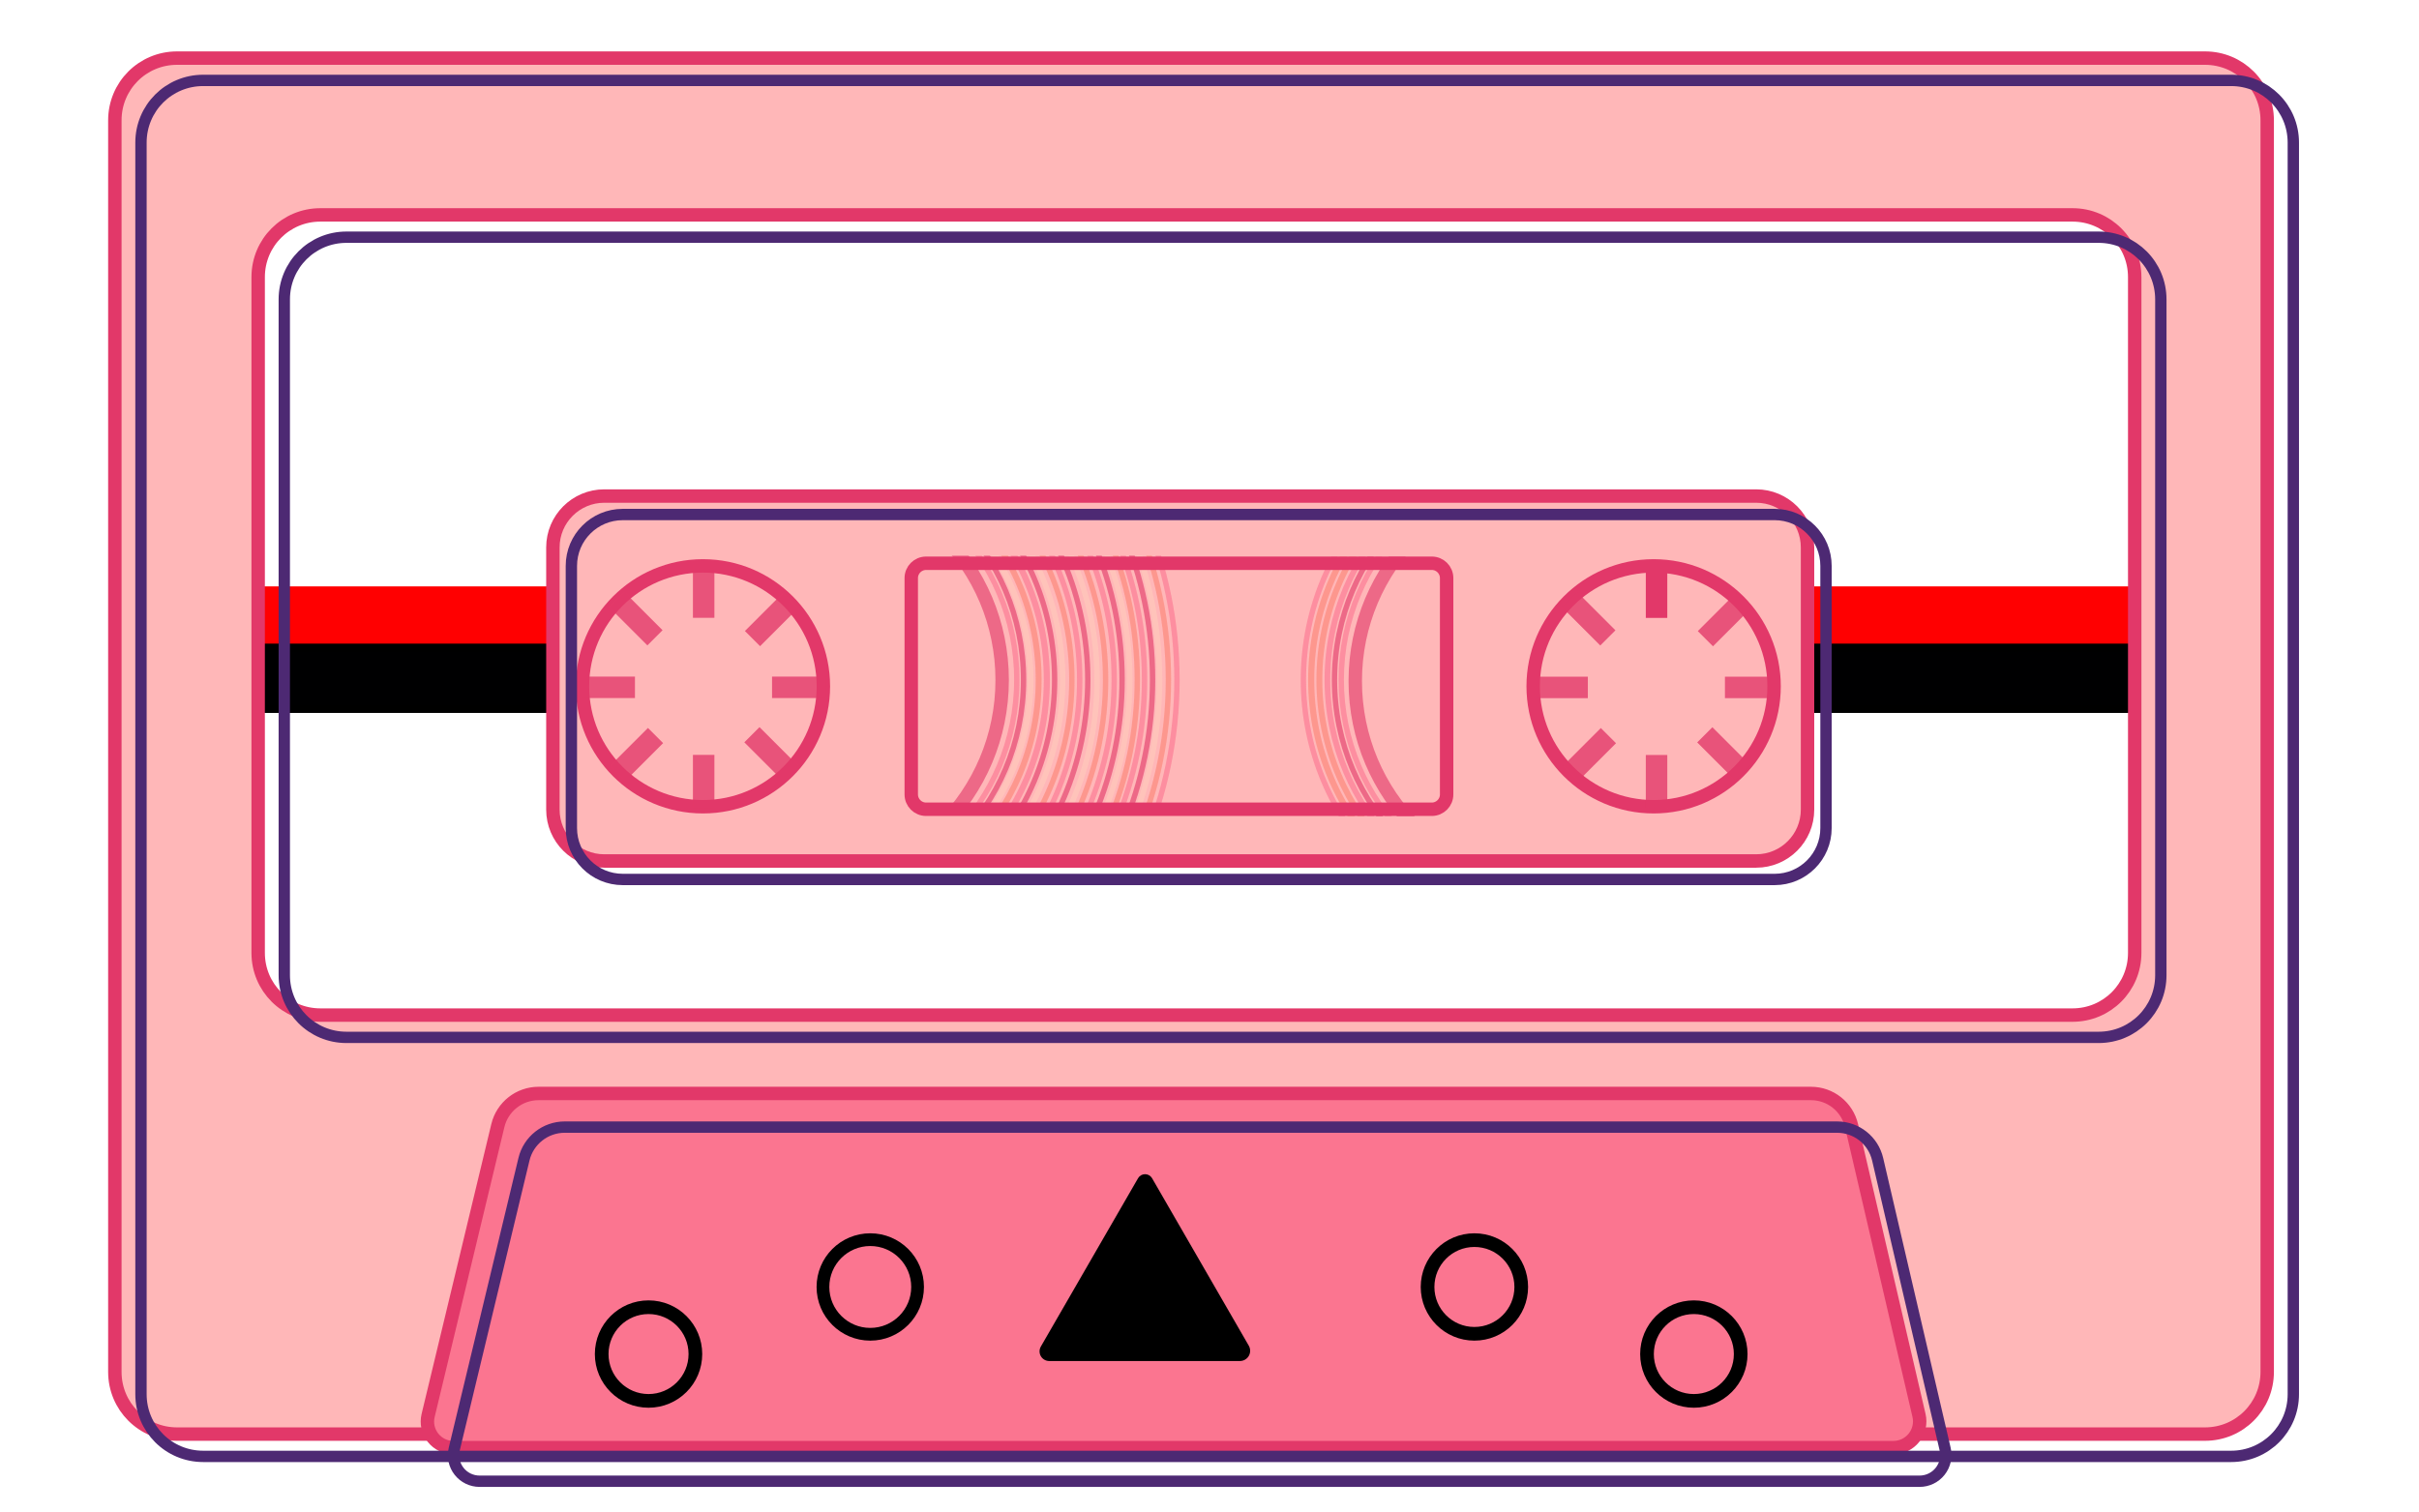
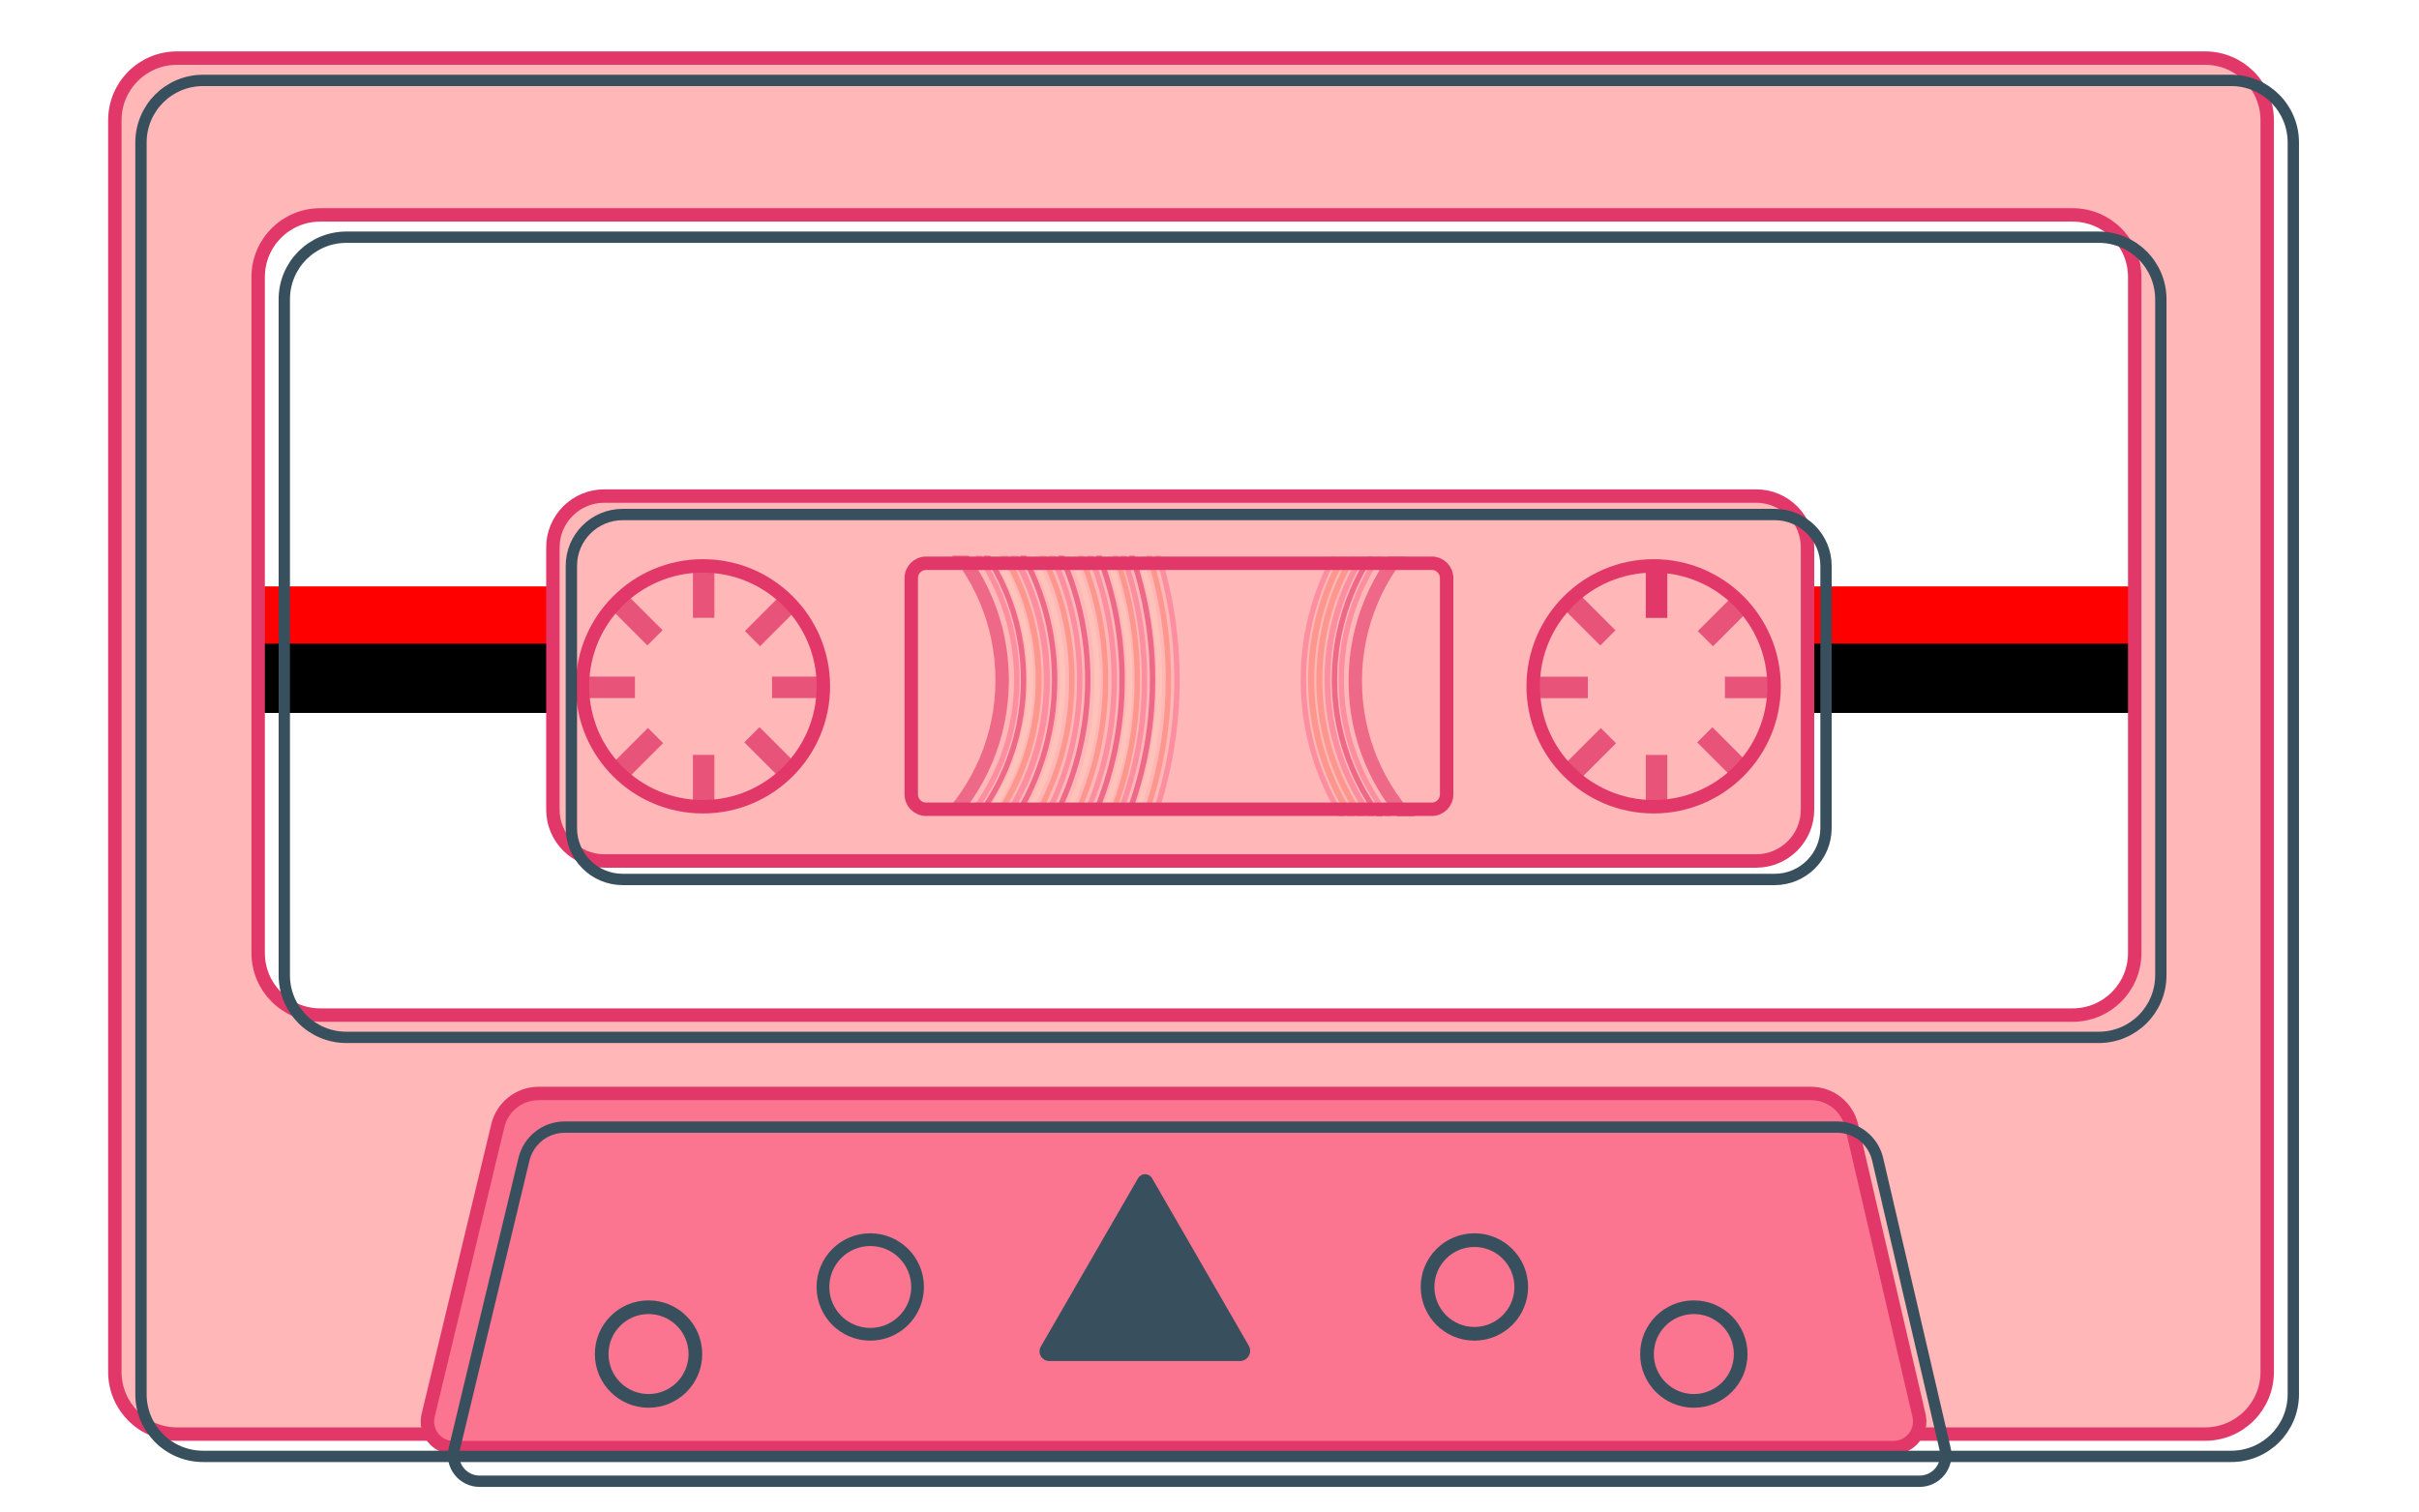
<svg xmlns="http://www.w3.org/2000/svg" version="1.1" id="svg2" width="853.333" height="533.333" viewBox="0 0 853.333 533.333">
  <defs id="defs6">
    <clipPath clipPathUnits="userSpaceOnUse" id="clipPath46">
      <rect style="opacity:1;fill:none;fill-opacity:1;stroke:#f08acb;stroke-width:5;stroke-linecap:round;stroke-linejoin:round;stroke-opacity:1" id="rect46" width="199.454" height="91.668" x="-522.813" y="200.679" ry="5.52" transform="scale(-1,1)" />
    </clipPath>
    <clipPath clipPathUnits="userSpaceOnUse" id="clipPath47">
      <rect style="opacity:1;fill:none;fill-opacity:1;stroke:#f08acb;stroke-width:5;stroke-linecap:round;stroke-linejoin:round;stroke-opacity:1" id="rect47" width="199.454" height="91.668" x="326.915" y="200.323" ry="5.52" />
    </clipPath>
  </defs>
  <g id="layer1" style="display:inline;opacity:1">
    <rect style="fill:#ff0001;fill-opacity:1;stroke:none;stroke-width:2.841;stroke-miterlimit:4;stroke-dasharray:none;stroke-opacity:1" id="rect850" width="737.007" height="21.616" x="49.978" y="206.904" />
    <rect style="opacity:1;fill:#000001;fill-opacity:1;stroke:#000000;stroke-width:2.841;stroke-miterlimit:4;stroke-dasharray:none;stroke-opacity:1" id="rect850-2" width="737.007" height="21.616" x="49.978" y="228.52" />
  </g>
  <g id="layer2" style="display:inline;opacity:1">
    <path id="rect1829" style="opacity:1;fill:#ffb7b8;fill-opacity:1;stroke:#e23869;stroke-width:4.735;stroke-miterlimit:4;stroke-dasharray:none;stroke-opacity:1" d="m 62.454,20.503 c -12.154,0 -21.938,9.786 -21.938,21.94 V 484.076 c 0,12.154 9.784,21.938 21.938,21.938 H 777.845 c 12.154,0 21.94,-9.784 21.94,-21.938 V 42.442 c 0,-12.154 -9.786,-21.94 -21.94,-21.94 z m 50.554,55.324 h 618.098 c 12.154,0 21.94,9.786 21.94,21.94 V 336.228 c 0,12.154 -9.786,21.94 -21.94,21.94 H 113.008 c -12.154,0 -21.938,-9.786 -21.938,-21.94 V 97.766 c 0,-12.154 9.784,-21.94 21.938,-21.94 z" />
  </g>
  <g id="layer3" style="display:inline;opacity:1">
    <rect style="display:inline;fill:#ffb7b8;fill-opacity:1;stroke:#e23869;stroke-width:4.735;stroke-linecap:round;stroke-linejoin:round;stroke-miterlimit:4;stroke-dasharray:none;stroke-opacity:1" id="rect851" width="442.588" height="128.77" x="195.041" y="175.027" ry="18.123" />
    <g id="layer6">
      <circle style="fill:none;fill-opacity:1;stroke:#e23869;stroke-width:4.735;stroke-linecap:round;stroke-linejoin:round;stroke-opacity:1" id="path4" cx="247.968" cy="242.164" r="42.492" />
      <circle style="fill:none;fill-opacity:1;stroke:#e23869;stroke-width:4.735;stroke-linecap:round;stroke-linejoin:round;stroke-opacity:1" id="path4-2" cx="583.339" cy="242.164" r="42.492" />
      <rect style="fill:#e23869;fill-opacity:1;stroke:none;stroke-width:4.611;stroke-linecap:round;stroke-linejoin:round;stroke-opacity:1" id="rect5" width="7.575" height="18.938" x="580.581" y="199.091" />
      <rect style="opacity:0.784;fill:#e23869;fill-opacity:1;stroke:none;stroke-width:4.611;stroke-linecap:round;stroke-linejoin:round;stroke-opacity:1" id="rect5-6" width="7.575" height="18.938" x="580.581" y="266.391" />
      <rect style="opacity:0.784;fill:#e23869;fill-opacity:1;stroke:none;stroke-width:4.611;stroke-linecap:round;stroke-linejoin:round;stroke-opacity:1" id="rect5-0" width="7.575" height="18.938" x="-246.343" y="541.191" transform="rotate(-90)" />
      <rect style="opacity:0.784;fill:#e23869;fill-opacity:1;stroke:none;stroke-width:4.611;stroke-linecap:round;stroke-linejoin:round;stroke-opacity:1" id="rect5-6-5" width="7.575" height="18.938" x="-246.343" y="608.492" transform="rotate(-90)" />
      <rect style="opacity:0.784;fill:#e23869;fill-opacity:1;stroke:none;stroke-width:4.611;stroke-linecap:round;stroke-linejoin:round;stroke-opacity:1" id="rect5-5" width="7.575" height="18.938" x="238.122" y="541.281" transform="rotate(-45)" />
      <rect style="opacity:0.784;fill:#e23869;fill-opacity:1;stroke:none;stroke-width:4.611;stroke-linecap:round;stroke-linejoin:round;stroke-opacity:1" id="rect5-6-3" width="7.575" height="18.938" x="238.122" y="608.582" transform="rotate(-45)" />
      <rect style="opacity:0.784;fill:#e23869;fill-opacity:1;stroke:none;stroke-width:4.611;stroke-linecap:round;stroke-linejoin:round;stroke-opacity:1" id="rect5-0-3" width="7.575" height="18.938" x="-588.533" y="198.732" transform="rotate(-135)" />
      <rect style="opacity:0.784;fill:#e23869;fill-opacity:1;stroke:none;stroke-width:4.611;stroke-linecap:round;stroke-linejoin:round;stroke-opacity:1" id="rect5-6-5-0" width="7.575" height="18.938" x="-588.533" y="266.033" transform="rotate(-135)" />
      <rect style="opacity:0.784;fill:#e23869;fill-opacity:1;stroke:none;stroke-width:4.611;stroke-linecap:round;stroke-linejoin:round;stroke-opacity:1" id="rect5-4" width="7.575" height="18.938" x="244.44" y="199.055" />
      <rect style="opacity:0.784;fill:#e23869;fill-opacity:1;stroke:none;stroke-width:4.611;stroke-linecap:round;stroke-linejoin:round;stroke-opacity:1" id="rect5-6-0" width="7.575" height="18.938" x="244.44" y="266.355" />
      <rect style="opacity:0.784;fill:#e23869;fill-opacity:1;stroke:none;stroke-width:4.611;stroke-linecap:round;stroke-linejoin:round;stroke-opacity:1" id="rect5-0-1" width="7.575" height="18.938" x="-246.307" y="205.05" transform="rotate(-90)" />
      <rect style="opacity:0.784;fill:#e23869;fill-opacity:1;stroke:none;stroke-width:4.611;stroke-linecap:round;stroke-linejoin:round;stroke-opacity:1" id="rect5-6-5-1" width="7.575" height="18.938" x="-246.307" y="272.35" transform="rotate(-90)" />
      <rect style="opacity:0.784;fill:#e23869;fill-opacity:1;stroke:none;stroke-width:4.611;stroke-linecap:round;stroke-linejoin:round;stroke-opacity:1" id="rect5-5-2" width="7.575" height="18.938" x="0.46" y="303.568" transform="rotate(-45)" />
      <rect style="opacity:0.784;fill:#e23869;fill-opacity:1;stroke:none;stroke-width:4.611;stroke-linecap:round;stroke-linejoin:round;stroke-opacity:1" id="rect5-6-3-2" width="7.575" height="18.938" x="0.46" y="370.869" transform="rotate(-45)" />
      <rect style="opacity:0.784;fill:#e23869;fill-opacity:1;stroke:none;stroke-width:4.611;stroke-linecap:round;stroke-linejoin:round;stroke-opacity:1" id="rect5-0-3-5" width="7.575" height="18.938" x="-350.82" y="-38.93" transform="rotate(-135)" />
      <rect style="opacity:0.784;fill:#e23869;fill-opacity:1;stroke:none;stroke-width:4.611;stroke-linecap:round;stroke-linejoin:round;stroke-opacity:1" id="rect5-6-5-0-6" width="7.575" height="18.938" x="-350.82" y="28.37" transform="rotate(-135)" />
    </g>
    <g id="layer7">
      <g id="layer8" style="display:inline;opacity:0.784" clip-path="url(#clipPath47)" transform="translate(0,-4.27379)">
        <circle style="display:inline;opacity:0.784;fill:none;fill-opacity:1;stroke:#fb7590;stroke-width:1.89;stroke-linecap:round;stroke-linejoin:round;stroke-dasharray:none;stroke-opacity:1" id="path5-1" cx="280.618" cy="244.144" r="78.069" />
        <circle style="display:inline;opacity:0.784;fill:none;fill-opacity:1;stroke:#e23869;stroke-width:1.894;stroke-linecap:round;stroke-linejoin:round;stroke-dasharray:none;stroke-opacity:1" id="path5-1-9" cx="280.334" cy="244.144" r="80.735" />
        <circle style="display:inline;opacity:0.784;fill:none;fill-opacity:1;stroke:#ffccbb;stroke-width:2.015;stroke-linecap:round;stroke-linejoin:round;stroke-dasharray:none;stroke-opacity:1" id="path5-1-1" cx="280.334" cy="244.144" r="83.225" />
        <circle style="display:inline;opacity:0.784;fill:none;fill-opacity:1;stroke:#fd8374;stroke-width:2.084;stroke-linecap:round;stroke-linejoin:round;stroke-dasharray:none;stroke-opacity:1" id="path5-1-9-6" cx="280.334" cy="244.144" r="86.066" />
        <circle style="display:inline;opacity:0.784;fill:none;fill-opacity:1;stroke:#fb7590;stroke-width:2.153;stroke-linecap:round;stroke-linejoin:round;stroke-dasharray:none;stroke-opacity:1" id="path5-1-5" cx="280.334" cy="244.144" r="88.95" />
        <circle style="display:inline;opacity:0.784;fill:none;fill-opacity:1;stroke:#e23869;stroke-width:1.894;stroke-linecap:round;stroke-linejoin:round;stroke-dasharray:none;stroke-opacity:1" id="path5-1-9-3" cx="280.05" cy="244.144" r="91.987" />
        <circle style="display:inline;opacity:0.784;fill:none;fill-opacity:1;stroke:#ffccbb;stroke-width:1.894;stroke-linecap:round;stroke-linejoin:round;stroke-dasharray:none;stroke-opacity:1" id="path5-1-1-2" cx="280.05" cy="244.144" r="94.824" />
        <circle style="display:inline;opacity:0.784;fill:none;fill-opacity:1;stroke:#fd8374;stroke-width:1.894;stroke-linecap:round;stroke-linejoin:round;stroke-dasharray:none;stroke-opacity:1" id="path5-1-9-6-1" cx="280.05" cy="244.144" r="98.061" />
        <circle style="display:inline;opacity:0.784;fill:none;fill-opacity:1;stroke:#fb7590;stroke-width:1.894;stroke-linecap:round;stroke-linejoin:round;stroke-dasharray:none;stroke-opacity:1" id="path5-1-2" cx="277.872" cy="244.144" r="103.005" />
        <circle style="display:inline;opacity:0.784;fill:none;fill-opacity:1;stroke:#e23869;stroke-width:1.894;stroke-linecap:round;stroke-linejoin:round;stroke-dasharray:none;stroke-opacity:1" id="path5-1-9-9" cx="277.209" cy="244.144" r="106.522" />
        <circle style="display:inline;opacity:0.784;fill:none;fill-opacity:1;stroke:#ffccbb;stroke-width:1.894;stroke-linecap:round;stroke-linejoin:round;stroke-dasharray:none;stroke-opacity:1" id="path5-1-1-0" cx="277.209" cy="244.144" r="109.806" />
        <circle style="display:inline;opacity:0.784;fill:none;fill-opacity:1;stroke:#fd8374;stroke-width:1.894;stroke-linecap:round;stroke-linejoin:round;stroke-dasharray:none;stroke-opacity:1" id="path5-1-9-6-9" cx="276.452" cy="244.144" r="113.556" />
        <circle style="display:inline;opacity:0.784;fill:none;fill-opacity:1;stroke:#fb7590;stroke-width:1.894;stroke-linecap:round;stroke-linejoin:round;stroke-dasharray:none;stroke-opacity:1" id="path5-1-5-9" cx="275.694" cy="244.144" r="117.361" />
        <circle style="display:inline;opacity:0.784;fill:none;fill-opacity:1;stroke:#e23869;stroke-width:1.894;stroke-linecap:round;stroke-linejoin:round;stroke-dasharray:none;stroke-opacity:1" id="path5-1-9-3-2" cx="274.463" cy="244.144" r="121.368" />
        <circle style="display:inline;opacity:0.784;fill:none;fill-opacity:1;stroke:#ffccbb;stroke-width:1.894;stroke-linecap:round;stroke-linejoin:round;stroke-dasharray:none;stroke-opacity:1" id="path5-1-1-2-5" cx="273.422" cy="244.144" r="125.11" />
        <circle style="display:inline;opacity:0.784;fill:none;fill-opacity:1;stroke:#fd8374;stroke-width:1.894;stroke-linecap:round;stroke-linejoin:round;stroke-dasharray:none;stroke-opacity:1" id="path5-1-9-6-1-3" cx="271.812" cy="244.144" r="129.382" />
        <circle style="display:inline;opacity:0.784;fill:none;fill-opacity:1;stroke:#fb7590;stroke-width:1.894;stroke-linecap:round;stroke-linejoin:round;stroke-dasharray:none;stroke-opacity:1" id="circle5" cx="273.422" cy="244.144" r="130.327" />
        <circle style="display:inline;opacity:0.784;fill:none;fill-opacity:1;stroke:#e23869;stroke-width:1.894;stroke-linecap:round;stroke-linejoin:round;stroke-dasharray:none;stroke-opacity:1" id="circle6" cx="271.812" cy="244.144" r="134.777" />
        <circle style="display:inline;opacity:0.784;fill:none;fill-opacity:1;stroke:#ffccbb;stroke-width:1.894;stroke-linecap:round;stroke-linejoin:round;stroke-dasharray:none;stroke-opacity:1" id="circle7" cx="270.107" cy="244.144" r="138.933" />
        <circle style="display:inline;opacity:0.784;fill:none;fill-opacity:1;stroke:#fd8374;stroke-width:1.894;stroke-linecap:round;stroke-linejoin:round;stroke-dasharray:none;stroke-opacity:1" id="circle8" cx="268.497" cy="244.144" r="143.677" />
        <circle style="display:inline;opacity:0.784;fill:none;fill-opacity:1;stroke:#fb7590;stroke-width:1.894;stroke-linecap:round;stroke-linejoin:round;stroke-dasharray:none;stroke-opacity:1" id="circle9" cx="266.699" cy="244.144" r="148.491" />
        <circle style="opacity:0.784;fill:none;fill-opacity:1;stroke:#e23869;stroke-width:4.735;stroke-linecap:round;stroke-linejoin:round;stroke-opacity:1" id="path5" cx="280.68" cy="244.229" r="72.844" />
      </g>
      <g id="g32" style="display:inline;opacity:0.784" transform="matrix(-1,0,0,1,851.1528,-4.27379)" clip-path="url(#clipPath46)">
        <circle style="display:inline;opacity:0.784;fill:none;fill-opacity:1;stroke:#fb7590;stroke-width:1.89;stroke-linecap:round;stroke-linejoin:round;stroke-dasharray:none;stroke-opacity:1" id="circle12" cx="299.947" cy="244.163" r="78.069" />
        <circle style="display:inline;opacity:0.784;fill:none;fill-opacity:1;stroke:#e23869;stroke-width:1.894;stroke-linecap:round;stroke-linejoin:round;stroke-dasharray:none;stroke-opacity:1" id="circle13" cx="299.663" cy="244.163" r="80.735" />
        <circle style="display:inline;opacity:0.784;fill:none;fill-opacity:1;stroke:#fb7590;stroke-width:2.015;stroke-linecap:round;stroke-linejoin:round;stroke-dasharray:none;stroke-opacity:1" id="circle14" cx="299.663" cy="244.163" r="83.225" />
        <circle style="display:inline;opacity:0.784;fill:none;fill-opacity:1;stroke:#fd8374;stroke-width:2.084;stroke-linecap:round;stroke-linejoin:round;stroke-dasharray:none;stroke-opacity:1" id="circle15" cx="299.663" cy="244.163" r="86.066" />
        <circle style="display:inline;opacity:0.784;fill:none;fill-opacity:1;stroke:#fd8374;stroke-width:2.153;stroke-linecap:round;stroke-linejoin:round;stroke-dasharray:none;stroke-opacity:1" id="circle16" cx="299.663" cy="244.163" r="88.95" />
        <circle style="display:inline;opacity:0.784;fill:none;fill-opacity:1;stroke:#fb7590;stroke-width:1.894;stroke-linecap:round;stroke-linejoin:round;stroke-dasharray:none;stroke-opacity:1" id="circle17" cx="299.379" cy="244.163" r="91.987" />
        <circle style="opacity:0.784;fill:none;fill-opacity:1;stroke:#e23869;stroke-width:4.735;stroke-linecap:round;stroke-linejoin:round;stroke-opacity:1" id="path5-7" cx="-300.225" cy="244.585" r="72.844" transform="scale(-1,1)" />
      </g>
      <rect style="fill:none;fill-opacity:1;stroke:#e23869;stroke-width:4.735;stroke-linecap:round;stroke-linejoin:round;stroke-opacity:1" id="rect4-8" width="188.863" height="86.801" x="321.457" y="198.743" ry="5.227" />
    </g>
  </g>
  <g id="layer4" style="display:inline;opacity:1">
    <path id="rect2832" style="fill:#fb7590;stroke:#e23869;stroke-width:5;stroke-linecap:round;stroke-linejoin:round" d="m 188.087,397.9 474.022,0 a 15.5,15.5 38.447 0 1 15.096,11.985 l 25.143,107.991 a 9.77,9.77 128.447 0 1 -9.515,11.985 H 156.356 a 9.698,9.698 51.76 0 1 -9.429,-11.965 l 25.977,-108.032 a 15.616,15.616 141.76 0 1 15.183,-11.965 z" transform="matrix(0.9469024,0,0,0.9469024,11.90063,9.056673)" />
  </g>
  <g id="layer5" style="display:inline">
-     <ellipse style="fill:none;stroke:#000000;stroke-width:4.825;stroke-linecap:round;stroke-linejoin:round" id="path1" cx="228.781" cy="477.773" rx="16.526" ry="16.526" />
-     <ellipse style="fill:none;stroke:#000000;stroke-width:4.825;stroke-linecap:round;stroke-linejoin:round" id="path1-4" cx="597.526" cy="477.773" rx="16.526" ry="16.526" />
-     <ellipse style="fill:none;stroke:#000000;stroke-width:4.825;stroke-linecap:round;stroke-linejoin:round" id="path1-3" cx="520.115" cy="454.101" rx="16.526" ry="16.526" />
-     <circle style="fill:none;stroke:#000000;stroke-width:4.492;stroke-linecap:round;stroke-linejoin:round" id="path2" cx="306.997" cy="454.101" r="16.692" />
-     <path style="fill:#000000;fill-opacity:1;stroke:none;stroke-width:5;stroke-linecap:round;stroke-linejoin:round" id="path3" d="m 427.887,465.57 -27.469,0 -27.75,0 a 2.792,2.792 60 0 1 -2.418,-4.188 l 13.875,-24.032 14.263,-24.704 a 2.344,2.344 2.5219961e-7 0 1 4.061,0 l 14.263,24.704 13.734,23.788 a 2.955,2.955 120 0 1 -2.559,4.432 z" transform="matrix(1.218587,0,0,1.218587,-84.00962,-87.11015)" />
+     <ellipse style="fill:none;stroke:#38505e;stroke-width:4.825;stroke-linecap:round;stroke-linejoin:round;stroke-opacity:1" id="path1" cx="228.781" cy="477.773" rx="16.526" ry="16.526" />
+     <ellipse style="fill:none;stroke:#38505e;stroke-width:4.825;stroke-linecap:round;stroke-linejoin:round;stroke-opacity:1" id="path1-4" cx="597.526" cy="477.773" rx="16.526" ry="16.526" />
+     <ellipse style="fill:none;stroke:#38505e;stroke-width:4.825;stroke-linecap:round;stroke-linejoin:round;stroke-opacity:1" id="path1-3" cx="520.115" cy="454.101" rx="16.526" ry="16.526" />
+     <circle style="fill:none;stroke:#38505e;stroke-width:4.492;stroke-linecap:round;stroke-linejoin:round;stroke-opacity:1" id="path2" cx="306.997" cy="454.101" r="16.692" />
+     <path style="fill:#38505e;fill-opacity:1;stroke:none;stroke-width:5;stroke-linecap:round;stroke-linejoin:round" id="path3" d="m 427.887,465.57 -27.469,0 -27.75,0 a 2.792,2.792 60 0 1 -2.418,-4.188 l 13.875,-24.032 14.263,-24.704 a 2.344,2.344 2.5219961e-7 0 1 4.061,0 l 14.263,24.704 13.734,23.788 a 2.955,2.955 120 0 1 -2.559,4.432 z" transform="matrix(1.218587,0,0,1.218587,-84.00962,-87.11015)" />
  </g>
  <g id="layer9" style="display:inline;opacity:1" transform="translate(-4.27379,-4.27379)">
-     <path id="path6" style="display:inline;opacity:1;fill:none;stroke:#4d2973;stroke-width:4.224;stroke-linecap:round;stroke-linejoin:round;stroke-dasharray:none;stroke-opacity:1" d="m 188.087,397.9 474.022,0 a 15.5,15.5 38.447 0 1 15.096,11.985 l 25.143,107.991 a 9.77,9.77 128.447 0 1 -9.515,11.985 H 156.356 a 9.698,9.698 51.76 0 1 -9.429,-11.965 l 25.977,-108.032 a 15.616,15.616 141.76 0 1 15.183,-11.965 z" transform="matrix(0.9469024,0,0,0.9469024,25.39017,25.19726)" />
-     <path id="path7" style="display:inline;opacity:1;fill:none;fill-opacity:1;stroke:#4d2973;stroke-width:4;stroke-miterlimit:4;stroke-dasharray:none;stroke-opacity:1" d="m 75.944,32.643 c -12.154,0 -21.938,9.786 -21.938,21.94 V 496.217 c 0,12.154 9.784,21.938 21.938,21.938 H 791.334 c 12.154,0 21.94,-9.784 21.94,-21.938 V 54.583 c 0,-12.154 -9.786,-21.94 -21.94,-21.94 z M 126.498,87.967 h 618.098 c 12.154,0 21.94,9.786 21.94,21.94 v 238.462 c 0,12.154 -9.786,21.94 -21.94,21.94 H 126.498 c -12.154,0 -21.938,-9.786 -21.938,-21.94 v -238.462 c 0,-12.154 9.784,-21.94 21.938,-21.94 z" />
-     <rect style="display:inline;opacity:1;fill:none;fill-opacity:1;stroke:#4d2973;stroke-width:4;stroke-linecap:round;stroke-linejoin:round;stroke-miterlimit:4;stroke-dasharray:none;stroke-opacity:1" id="rect7" width="442.588" height="128.77" x="205.832" y="185.819" ry="18.123" />
+     <path id="path6" style="display:inline;opacity:1;fill:#000000;stroke:#38505e;stroke-width:4.224;stroke-linecap:round;stroke-linejoin:round;stroke-dasharray:none;stroke-opacity:1;fill-opacity:0" d="m 188.087,397.9 474.022,0 a 15.5,15.5 38.447 0 1 15.096,11.985 l 25.143,107.991 a 9.77,9.77 128.447 0 1 -9.515,11.985 H 156.356 a 9.698,9.698 51.76 0 1 -9.429,-11.965 l 25.977,-108.032 a 15.616,15.616 141.76 0 1 15.183,-11.965 z" transform="matrix(0.9469024,0,0,0.9469024,25.39017,25.19726)" />
+     <path id="path7" style="display:inline;opacity:1;fill:#000000;fill-opacity:0;stroke:#38505e;stroke-width:4;stroke-miterlimit:4;stroke-dasharray:none;stroke-opacity:1" d="m 75.944,32.643 c -12.154,0 -21.938,9.786 -21.938,21.94 V 496.217 c 0,12.154 9.784,21.938 21.938,21.938 H 791.334 c 12.154,0 21.94,-9.784 21.94,-21.938 V 54.583 c 0,-12.154 -9.786,-21.94 -21.94,-21.94 z M 126.498,87.967 h 618.098 c 12.154,0 21.94,9.786 21.94,21.94 v 238.462 c 0,12.154 -9.786,21.94 -21.94,21.94 H 126.498 c -12.154,0 -21.938,-9.786 -21.938,-21.94 v -238.462 c 0,-12.154 9.784,-21.94 21.938,-21.94 z" />
+     <rect style="display:inline;opacity:1;fill:#000000;fill-opacity:0;stroke:#38505e;stroke-width:4;stroke-linecap:round;stroke-linejoin:round;stroke-miterlimit:4;stroke-dasharray:none;stroke-opacity:1" id="rect7" width="442.588" height="128.77" x="205.832" y="185.819" ry="18.123" />
  </g>
</svg>
